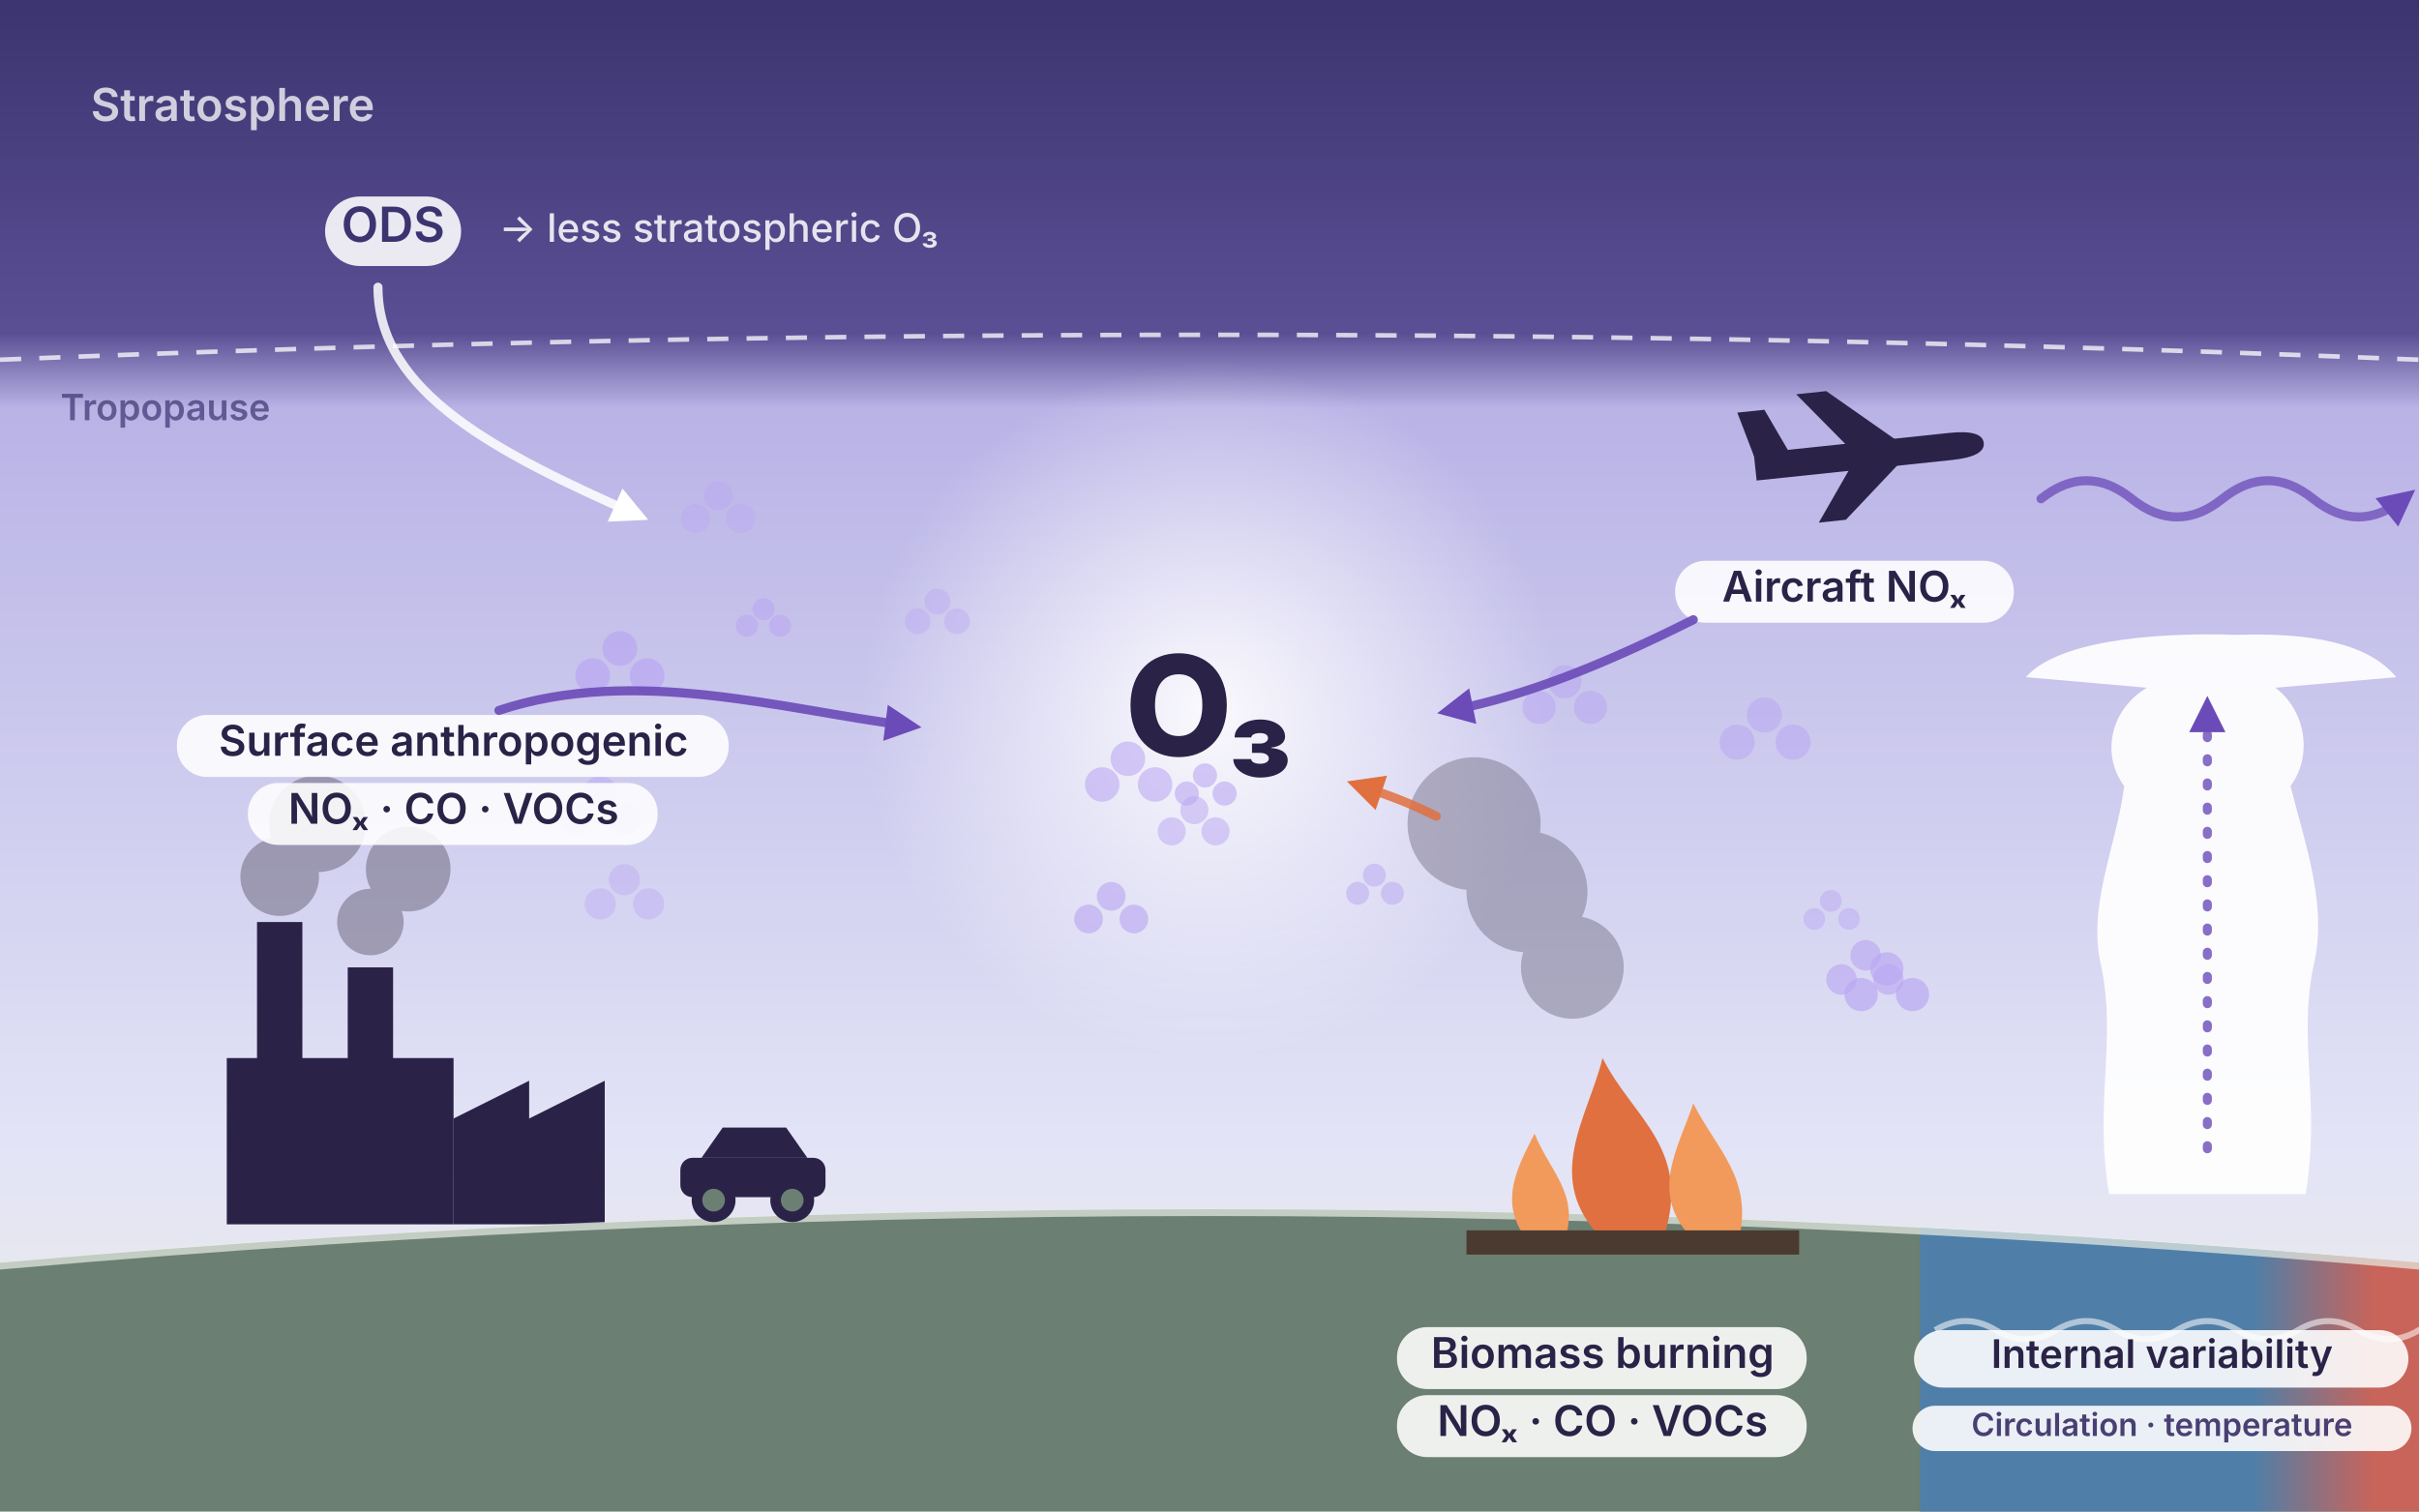
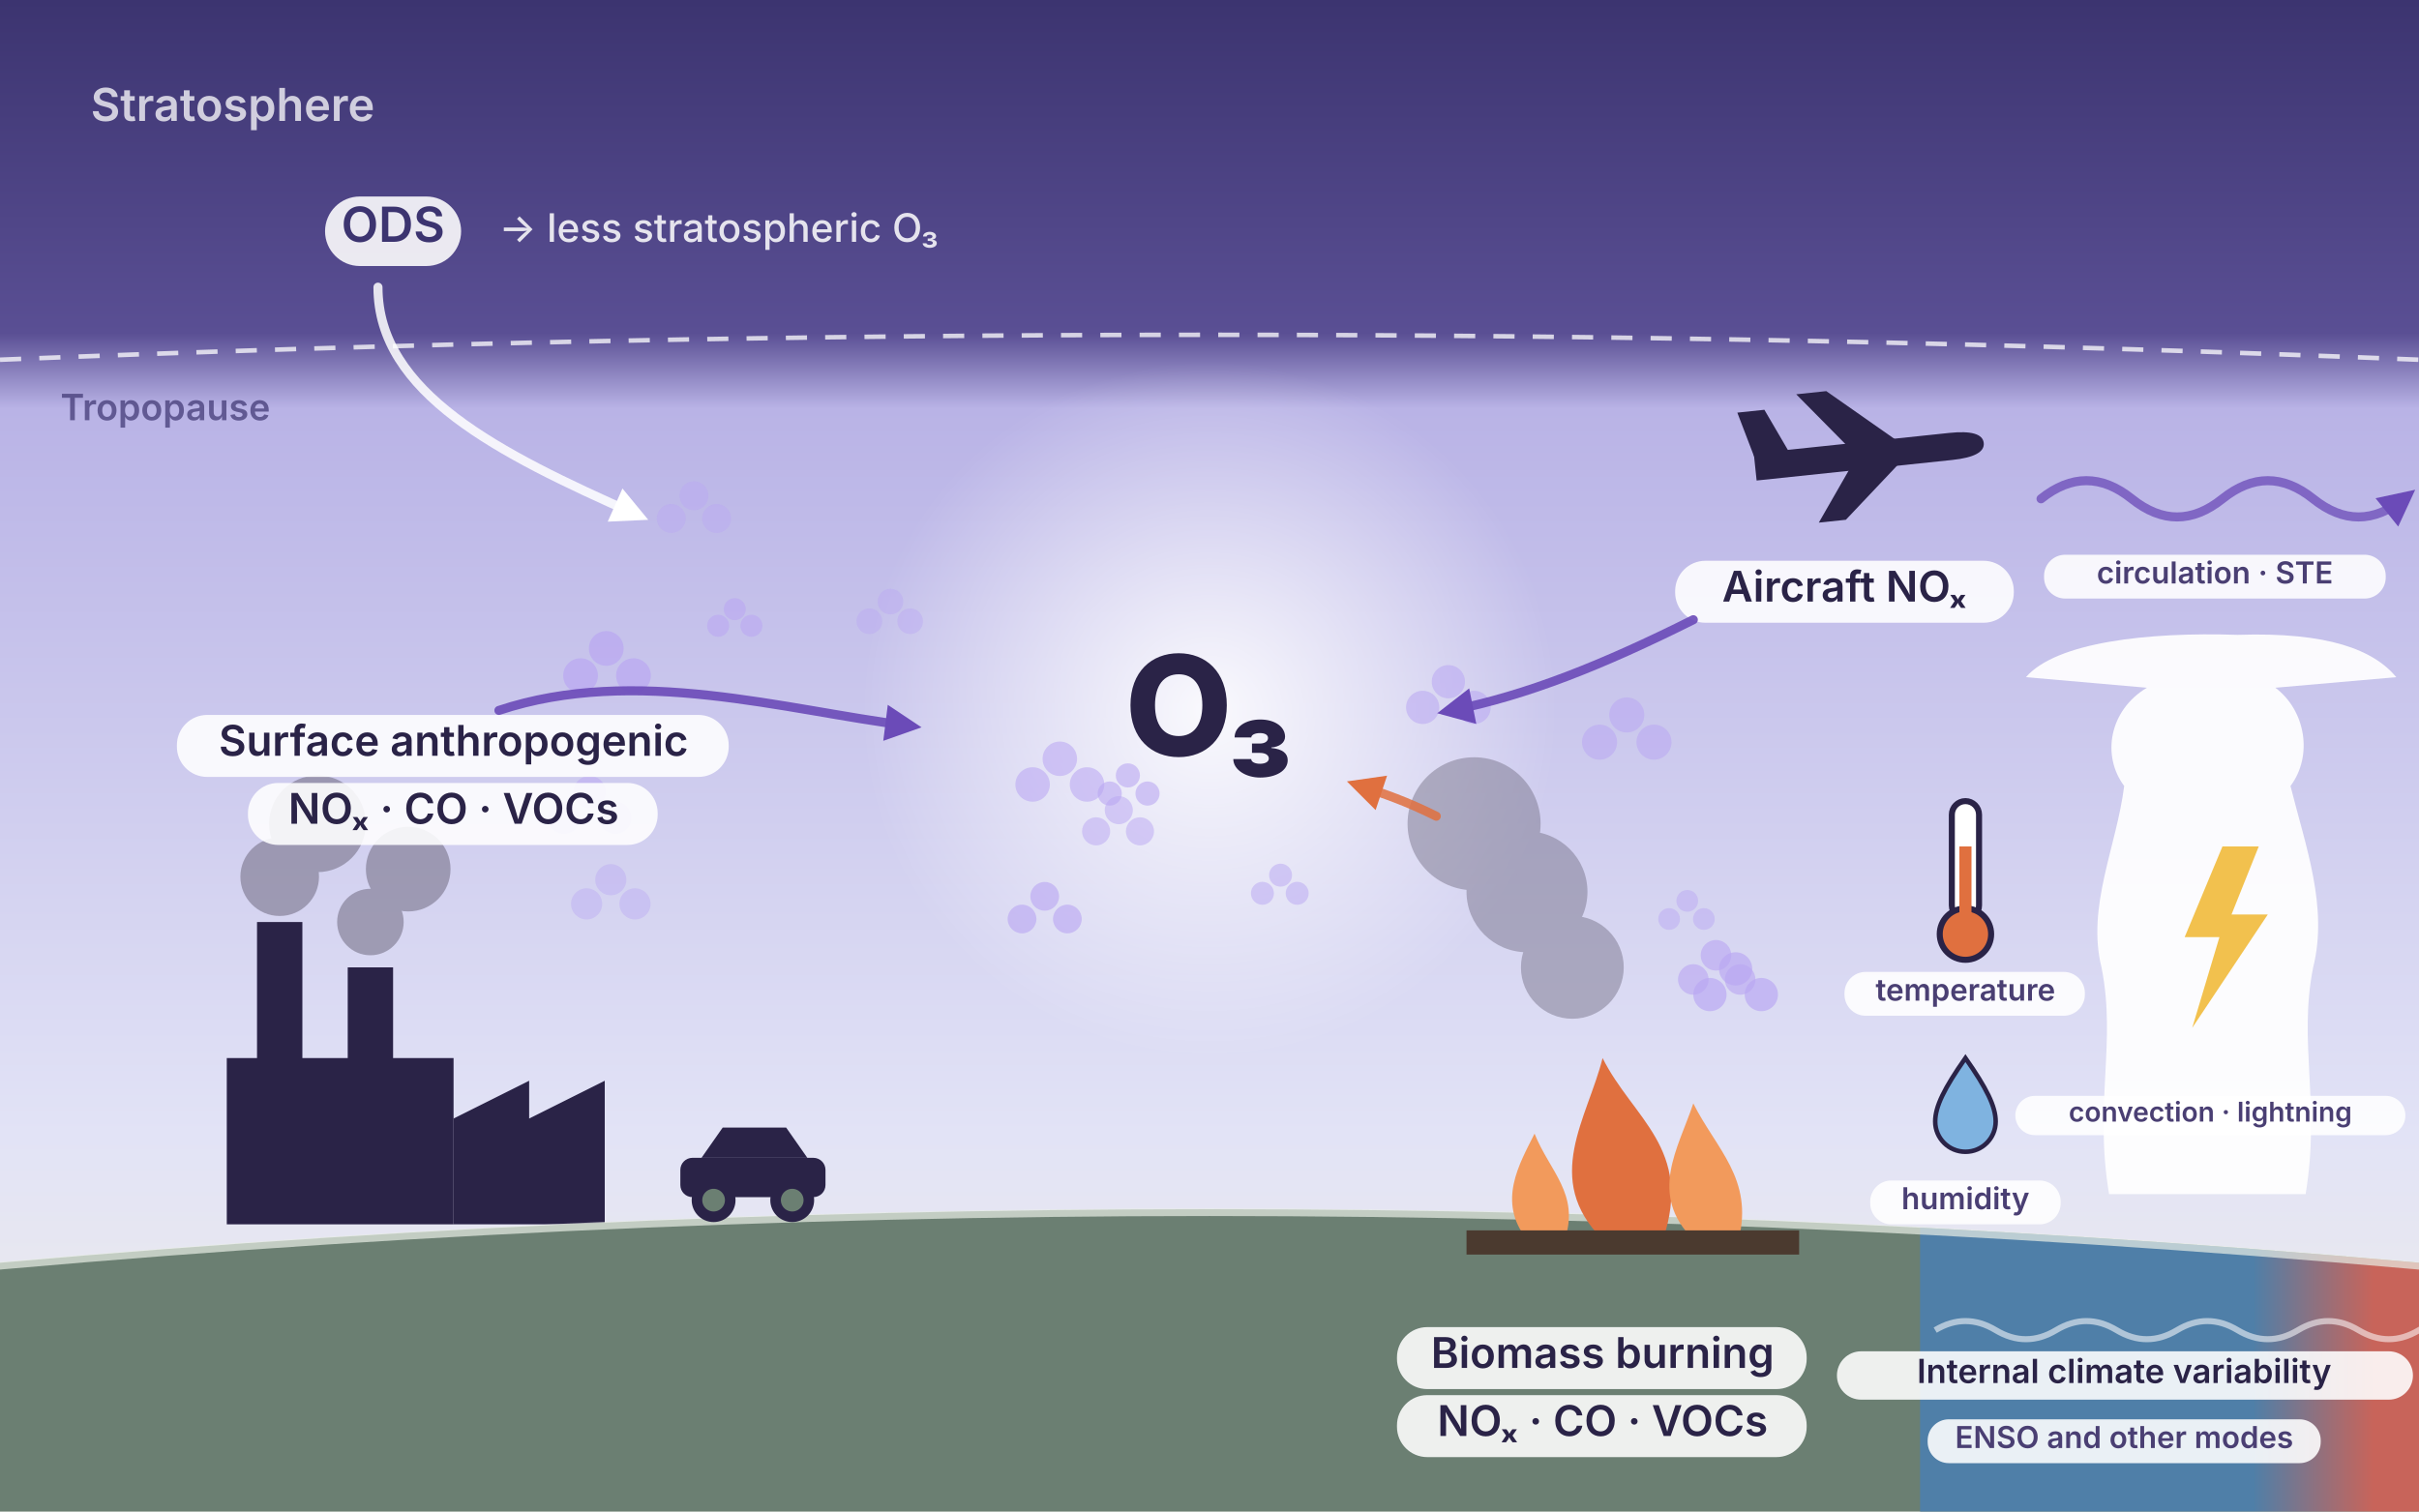
<svg xmlns="http://www.w3.org/2000/svg" viewBox="0 0 1600 1000">
  <defs>
    <linearGradient id="sky" x1="0" y1="0" x2="0" y2="1">
      <stop offset="0" stop-color="#3c3470" />
      <stop offset=".22" stop-color="#5a4f94" />
      <stop offset=".27" stop-color="#b9b3e6" />
      <stop offset=".75" stop-color="#e2e3f6" />
      <stop offset="1" stop-color="#f1efe6" />
    </linearGradient>
    <radialGradient id="glow" cx=".5" cy=".5" r=".5">
      <stop offset="0" stop-color="#ffffff" stop-opacity=".9" />
      <stop offset="1" stop-color="#ffffff" stop-opacity="0" />
    </radialGradient>
    <linearGradient id="enso" x1="0" y1="0" x2="1" y2="0">
      <stop offset="0" stop-color="#4f7fa8" />
      <stop offset=".55" stop-color="#4f7fa8" />
      <stop offset=".75" stop-color="#c8645a" />
      <stop offset="1" stop-color="#c8645a" />
    </linearGradient>
    <clipPath id="ground">
      <path d="M-50 1000 L-50 840 Q800 760 1650 840 L1650 1000 Z" />
    </clipPath>
    <marker id="ah-6b4bb8" viewBox="0 0 10 10" refX="6" refY="5" markerWidth="4" markerHeight="4" orient="auto">
      <path d="M0 0 L10 5 L0 10 z" fill="#6b4bb8" />
    </marker>
    <marker id="ah-e0703f" viewBox="0 0 10 10" refX="6" refY="5" markerWidth="4" markerHeight="4" orient="auto">
      <path d="M0 0 L10 5 L0 10 z" fill="#e0703f" />
    </marker>
    <marker id="ah-ffffff" viewBox="0 0 10 10" refX="6" refY="5" markerWidth="4" markerHeight="4" orient="auto">
      <path d="M0 0 L10 5 L0 10 z" fill="#ffffff" />
    </marker>
  </defs>
  <rect width="1600" height="1000" fill="url(#sky)" />
  <path d="M0 238 Q800 205 1600 238" fill="none" stroke="#ffffff" stroke-opacity=".75" stroke-width="3" stroke-dasharray="14 12" />
  <text x="60" y="80" font-family="Inter, Helvetica, Arial, sans-serif" font-size="30" font-weight="600" fill="#ffffff" fill-opacity="0.75" text-anchor="start">Stratosphere</text>
  <text x="40" y="278" font-family="Inter, Helvetica, Arial, sans-serif" font-size="24" font-weight="600" fill="#3c3470" fill-opacity="0.7" text-anchor="start">Tropopause</text>
  <rect x="215" y="130" width="90" height="46" rx="23" fill="#ffffff" fill-opacity="0.88" />
  <text x="260" y="160" font-family="Inter, Helvetica, Arial, sans-serif" font-size="32" font-weight="600" fill="#3c3470" fill-opacity="1" text-anchor="middle">ODS</text>
  <text x="330" y="160" font-family="Inter, Helvetica, Arial, sans-serif" font-size="26" font-weight="500" fill="#ffffff" fill-opacity="0.85" text-anchor="start">→ less stratospheric O₃</text>
  <path d="M250 190 C 250 260, 330 300, 420 340" fill="none" stroke="#ffffff" stroke-width="6" stroke-opacity="0.85" stroke-linecap="round" marker-end="url(#ah-ffffff)" />
  <circle cx="800" cy="470" r="230" fill="url(#glow)" />
  <g opacity="0.56">
-     <circle cx="729" cy="519" r="11.4" fill="#b9a6f2" />
-     <circle cx="746" cy="502" r="11.4" fill="#b9a6f2" />
-     <circle cx="764" cy="519" r="11.4" fill="#b9a6f2" />
+     <circle cx="683" cy="519" r="11.4" fill="#b9a6f2" />
+     <circle cx="701" cy="502" r="11.4" fill="#b9a6f2" />
+     <circle cx="719" cy="519" r="11.4" fill="#b9a6f2" />
  </g>
  <g opacity="0.58">
-     <circle cx="785" cy="525" r="8.0" fill="#b9a6f2" />
-     <circle cx="797" cy="513" r="8.0" fill="#b9a6f2" />
-     <circle cx="810" cy="525" r="8.0" fill="#b9a6f2" />
+     <circle cx="734" cy="525" r="8.0" fill="#b9a6f2" />
+     <circle cx="746" cy="513" r="8.0" fill="#b9a6f2" />
+     <circle cx="759" cy="525" r="8.0" fill="#b9a6f2" />
  </g>
  <g opacity="0.51">
-     <circle cx="898" cy="591" r="7.6" fill="#b9a6f2" />
-     <circle cx="909" cy="579" r="7.6" fill="#b9a6f2" />
-     <circle cx="921" cy="591" r="7.6" fill="#b9a6f2" />
+     <circle cx="835" cy="591" r="7.6" fill="#b9a6f2" />
+     <circle cx="847" cy="579" r="7.6" fill="#b9a6f2" />
+     <circle cx="858" cy="591" r="7.6" fill="#b9a6f2" />
  </g>
  <g opacity="0.41">
-     <circle cx="397" cy="598" r="10.3" fill="#b9a6f2" />
-     <circle cx="413" cy="582" r="10.3" fill="#b9a6f2" />
-     <circle cx="429" cy="598" r="10.3" fill="#b9a6f2" />
+     <circle cx="388" cy="598" r="10.3" fill="#b9a6f2" />
+     <circle cx="404" cy="582" r="10.3" fill="#b9a6f2" />
+     <circle cx="420" cy="598" r="10.3" fill="#b9a6f2" />
  </g>
  <g opacity="0.62">
-     <circle cx="1218" cy="648" r="10.1" fill="#b9a6f2" />
-     <circle cx="1234" cy="632" r="10.1" fill="#b9a6f2" />
-     <circle cx="1249" cy="648" r="10.1" fill="#b9a6f2" />
+     <circle cx="1120" cy="648" r="10.1" fill="#b9a6f2" />
+     <circle cx="1135" cy="632" r="10.1" fill="#b9a6f2" />
+     <circle cx="1151" cy="648" r="10.1" fill="#b9a6f2" />
  </g>
  <g opacity="0.42">
-     <circle cx="460" cy="343" r="9.6" fill="#b9a6f2" />
-     <circle cx="475" cy="328" r="9.6" fill="#b9a6f2" />
-     <circle cx="490" cy="343" r="9.6" fill="#b9a6f2" />
+     <circle cx="444" cy="343" r="9.6" fill="#b9a6f2" />
+     <circle cx="459" cy="328" r="9.6" fill="#b9a6f2" />
+     <circle cx="474" cy="343" r="9.6" fill="#b9a6f2" />
  </g>
  <g opacity="0.56">
-     <circle cx="494" cy="414" r="7.3" fill="#b9a6f2" />
-     <circle cx="505" cy="403" r="7.3" fill="#b9a6f2" />
-     <circle cx="516" cy="414" r="7.3" fill="#b9a6f2" />
+     <circle cx="475" cy="414" r="7.3" fill="#b9a6f2" />
+     <circle cx="486" cy="403" r="7.3" fill="#b9a6f2" />
+     <circle cx="497" cy="414" r="7.3" fill="#b9a6f2" />
  </g>
  <g opacity="0.62">
-     <circle cx="720" cy="608" r="9.5" fill="#b9a6f2" />
-     <circle cx="735" cy="593" r="9.5" fill="#b9a6f2" />
-     <circle cx="750" cy="608" r="9.5" fill="#b9a6f2" />
+     <circle cx="676" cy="608" r="9.5" fill="#b9a6f2" />
+     <circle cx="691" cy="593" r="9.5" fill="#b9a6f2" />
+     <circle cx="706" cy="608" r="9.5" fill="#b9a6f2" />
  </g>
  <g opacity="0.50">
-     <circle cx="775" cy="550" r="9.3" fill="#b9a6f2" />
-     <circle cx="790" cy="536" r="9.3" fill="#b9a6f2" />
-     <circle cx="804" cy="550" r="9.3" fill="#b9a6f2" />
+     <circle cx="725" cy="550" r="9.3" fill="#b9a6f2" />
+     <circle cx="740" cy="536" r="9.3" fill="#b9a6f2" />
+     <circle cx="754" cy="550" r="9.3" fill="#b9a6f2" />
  </g>
  <g opacity="0.65">
-     <circle cx="1231" cy="658" r="11.0" fill="#b9a6f2" />
-     <circle cx="1248" cy="641" r="11.0" fill="#b9a6f2" />
-     <circle cx="1265" cy="658" r="11.0" fill="#b9a6f2" />
+     <circle cx="1131" cy="658" r="11.0" fill="#b9a6f2" />
+     <circle cx="1148" cy="641" r="11.0" fill="#b9a6f2" />
+     <circle cx="1165" cy="658" r="11.0" fill="#b9a6f2" />
  </g>
  <g opacity="0.42">
-     <circle cx="607" cy="411" r="8.5" fill="#b9a6f2" />
-     <circle cx="620" cy="398" r="8.5" fill="#b9a6f2" />
-     <circle cx="633" cy="411" r="8.5" fill="#b9a6f2" />
+     <circle cx="575" cy="411" r="8.5" fill="#b9a6f2" />
+     <circle cx="589" cy="398" r="8.5" fill="#b9a6f2" />
+     <circle cx="602" cy="411" r="8.5" fill="#b9a6f2" />
  </g>
  <g opacity="0.54">
-     <circle cx="1018" cy="468" r="11.0" fill="#b9a6f2" />
-     <circle cx="1035" cy="451" r="11.0" fill="#b9a6f2" />
-     <circle cx="1052" cy="468" r="11.0" fill="#b9a6f2" />
+     <circle cx="941" cy="468" r="11.0" fill="#b9a6f2" />
+     <circle cx="958" cy="451" r="11.0" fill="#b9a6f2" />
+     <circle cx="975" cy="468" r="11.0" fill="#b9a6f2" />
  </g>
  <g opacity="0.47">
-     <circle cx="1200" cy="608" r="7.2" fill="#b9a6f2" />
-     <circle cx="1211" cy="596" r="7.2" fill="#b9a6f2" />
-     <circle cx="1223" cy="608" r="7.2" fill="#b9a6f2" />
+     <circle cx="1104" cy="608" r="7.2" fill="#b9a6f2" />
+     <circle cx="1116" cy="596" r="7.2" fill="#b9a6f2" />
+     <circle cx="1127" cy="608" r="7.2" fill="#b9a6f2" />
  </g>
  <g opacity="0.54">
-     <circle cx="1149" cy="491" r="11.6" fill="#b9a6f2" />
-     <circle cx="1167" cy="473" r="11.6" fill="#b9a6f2" />
-     <circle cx="1186" cy="491" r="11.6" fill="#b9a6f2" />
+     <circle cx="1058" cy="491" r="11.6" fill="#b9a6f2" />
+     <circle cx="1076" cy="473" r="11.6" fill="#b9a6f2" />
+     <circle cx="1094" cy="491" r="11.6" fill="#b9a6f2" />
  </g>
  <g opacity="0.49">
-     <circle cx="381" cy="541" r="10.7" fill="#b9a6f2" />
-     <circle cx="397" cy="524" r="10.7" fill="#b9a6f2" />
-     <circle cx="414" cy="541" r="10.7" fill="#b9a6f2" />
+     <circle cx="373" cy="541" r="10.7" fill="#b9a6f2" />
+     <circle cx="390" cy="524" r="10.7" fill="#b9a6f2" />
+     <circle cx="407" cy="541" r="10.7" fill="#b9a6f2" />
  </g>
  <g opacity="0.67">
-     <circle cx="392" cy="447" r="11.5" fill="#b9a6f2" />
-     <circle cx="410" cy="429" r="11.5" fill="#b9a6f2" />
-     <circle cx="428" cy="447" r="11.5" fill="#b9a6f2" />
+     <circle cx="384" cy="447" r="11.5" fill="#b9a6f2" />
+     <circle cx="401" cy="429" r="11.5" fill="#b9a6f2" />
+     <circle cx="419" cy="447" r="11.5" fill="#b9a6f2" />
  </g>
  <text x="800" y="500" font-family="Inter, Helvetica, Arial, sans-serif" font-size="92" font-weight="800" fill="#2a2347" fill-opacity="1" text-anchor="middle">O₃</text>
  <g transform="translate(1160 300) rotate(-6)">
    <path d="M0 0 L130 0 Q152 0 152 9 Q152 18 130 18 L0 18 Z" fill="#2a2347" />
    <path d="M64 4 L32 -36 L52 -36 L98 4 Z" fill="#2a2347" />
    <path d="M64 14 L38 50 L56 50 L98 14 Z" fill="#2a2347" />
    <path d="M0 2 L-8 -28 L10 -28 L24 3 Z" fill="#2a2347" />
  </g>
  <rect x="1108" y="371" width="224" height="41" rx="20" fill="#ffffff" fill-opacity="0.88" />
  <text x="1220" y="398" font-family="Inter, Helvetica, Arial, sans-serif" font-size="28" font-weight="600" fill="#2a2347" fill-opacity="1" text-anchor="middle">Aircraft NOₓ</text>
  <path d="M1120 410 C 1060 440, 1010 460, 960 470" fill="none" stroke="#6b4bb8" stroke-width="6" stroke-opacity="0.9" stroke-linecap="round" marker-end="url(#ah-6b4bb8)" />
  <g fill="#2a2347">
    <rect x="150" y="700" width="150" height="110" />
    <rect x="170" y="610" width="30" height="100" />
    <rect x="230" y="640" width="30" height="70" />
    <path d="M300 810 L300 740 L350 715 L350 740 L400 715 L400 810 Z" />
  </g>
  <g fill="#6f6a80" opacity=".55">
    <circle cx="185" cy="580" r="26" />
    <circle cx="210" cy="545" r="32" />
    <circle cx="245" cy="610" r="22" />
    <circle cx="270" cy="575" r="28" />
  </g>
  <rect x="117" y="473" width="365" height="41" rx="20" fill="#ffffff" fill-opacity="0.88" />
  <text x="300" y="500" font-family="Inter, Helvetica, Arial, sans-serif" font-size="28" font-weight="600" fill="#2a2347" fill-opacity="1" text-anchor="middle">Surface anthropogenic</text>
  <rect x="164" y="518" width="271" height="41" rx="20" fill="#ffffff" fill-opacity="0.88" />
  <text x="300" y="545" font-family="Inter, Helvetica, Arial, sans-serif" font-size="28" font-weight="600" fill="#2a2347" fill-opacity="1" text-anchor="middle">NOₓ · CO · VOCs</text>
  <path d="M330 470 C 420 440, 520 470, 600 480" fill="none" stroke="#6b4bb8" stroke-width="6" stroke-opacity="0.9" stroke-linecap="round" marker-end="url(#ah-6b4bb8)" />
  <path d="M-50 1000 L-50 840 Q800 760 1650 840 L1650 1000 Z" fill="#6b7f72" />
  <g clip-path="url(#ground)">
    <rect x="1270" y="700" width="400" height="320" fill="url(#enso)" />
    <path d="M1280 880 q20 -12 40 0 t40 0 t40 0 t40 0 t40 0 t40 0 t40 0 t40 0 t40 0" fill="none" stroke="#ffffff" stroke-opacity=".55" stroke-width="4" />
  </g>
  <path d="M-50 842 Q800 762 1650 842" fill="none" stroke="#e9efe6" stroke-opacity=".7" stroke-width="5" />
  <g transform="translate(450 792)" fill="#2a2347">
    <rect x="0" y="-26" width="96" height="26" rx="8" />
    <path d="M14 -26 L28 -46 L70 -46 L84 -26 Z" />
    <circle cx="22" cy="2" r="11" fill="#6b7f72" stroke="#2a2347" stroke-width="7" />
    <circle cx="74" cy="2" r="11" fill="#6b7f72" stroke="#2a2347" stroke-width="7" />
  </g>
  <g transform="translate(1060 820)">
    <path d="M0 0 C -40 -40, -10 -80, 0 -120 C 20 -80, 60 -60, 40 0 Z" fill="#e0703f" />
    <path d="M60 0 C 30 -30, 50 -60, 60 -90 C 75 -60, 100 -40, 90 0 Z" fill="#f29a5c" />
    <path d="M-50 0 C -70 -25, -55 -50, -45 -70 C -35 -45, -15 -30, -25 0 Z" fill="#f29a5c" />
    <path d="M-90 10 L130 10 L130 -6 L-90 -6 Z" fill="#4b3a2f" />
  </g>
  <g fill="#6f6a80" opacity=".45">
    <circle cx="1040" cy="640" r="34" />
    <circle cx="1010" cy="590" r="40" />
    <circle cx="975" cy="545" r="44" />
  </g>
  <rect x="924" y="878" width="271" height="41" rx="20" fill="#ffffff" fill-opacity="0.88" />
  <text x="1060" y="905" font-family="Inter, Helvetica, Arial, sans-serif" font-size="28" font-weight="600" fill="#2a2347" fill-opacity="1" text-anchor="middle">Biomass burning</text>
  <rect x="924" y="923" width="271" height="41" rx="20" fill="#ffffff" fill-opacity="0.88" />
  <text x="1060" y="950" font-family="Inter, Helvetica, Arial, sans-serif" font-size="28" font-weight="600" fill="#2a2347" fill-opacity="1" text-anchor="middle">NOₓ · CO · VOCs</text>
  <path d="M950 540 C 930 530, 915 525, 900 520" fill="none" stroke="#e0703f" stroke-width="6" stroke-opacity="0.85" stroke-linecap="round" marker-end="url(#ah-e0703f)" />
  <path d="M1395 790 C 1385 730, 1400 690, 1390 640 C 1380 600, 1400 560, 1405 520 C 1390 500, 1395 470, 1420 455          L1340 448 C 1360 425, 1420 418, 1480 420 C 1540 418, 1570 430, 1585 448 L1505 455          C 1525 470, 1530 500, 1515 520 C 1525 560, 1540 600, 1530 640 C 1520 690, 1535 730, 1525 790 Z" fill="#ffffff" fill-opacity=".92" />
-   <path d="M1460 760 L1460 470" fill="none" stroke="#6b4bb8" stroke-width="6" stroke-opacity="0.8" stroke-linecap="round" marker-end="url(#ah-6b4bb8)" stroke-dasharray="2 14" />
+   <path d="M1470 560 L1445 620 L1468 620 L1450 680 L1500 605 L1476 605 L1494 560 Z" fill="#f2c14e" />
  <path d="M1350 330 q30 -24 60 0 t60 0 t60 0 t60 0" fill="none" stroke="#6b4bb8" stroke-width="6" stroke-opacity="0.75" stroke-linecap="round" marker-end="url(#ah-6b4bb8)" />
-   <rect x="1266" y="880" width="327" height="38" rx="19" fill="#ffffff" fill-opacity="0.88" />
-   <text x="1430" y="905" font-family="Inter, Helvetica, Arial, sans-serif" font-size="26" font-weight="600" fill="#2a2347" fill-opacity="1" text-anchor="middle">Internal variability</text>
-   <rect x="1265" y="930" width="330" height="30" rx="15" fill="#ffffff" fill-opacity="0.88" />
-   <text x="1430" y="950" font-family="Inter, Helvetica, Arial, sans-serif" font-size="21" font-weight="600" fill="#4a3f73" fill-opacity="1" text-anchor="middle">Circulation · temperature</text>
+   <rect x="1352" y="367" width="226" height="29" rx="14" fill="#ffffff" fill-opacity="0.88" />
+   <text x="1465" y="386" font-family="Inter, Helvetica, Arial, sans-serif" font-size="20" font-weight="600" fill="#4a3f73" fill-opacity="1" text-anchor="middle">circulation · STE</text>
+   <g transform="translate(1300 600)">
+     <rect x="-9" y="-70" width="18" height="78" rx="9" fill="#ffffff" stroke="#2a2347" stroke-width="4" />
+     <circle cx="0" cy="18" r="17" fill="#e0703f" stroke="#2a2347" stroke-width="4" />
+     <rect x="-4" y="-40" width="8" height="52" fill="#e0703f" />
+   </g>
+   <rect x="1220" y="643" width="159" height="29" rx="14" fill="#ffffff" fill-opacity="0.88" />
+   <text x="1300" y="662" font-family="Inter, Helvetica, Arial, sans-serif" font-size="20" font-weight="600" fill="#4a3f73" fill-opacity="1" text-anchor="middle">temperature</text>
+   <path d="M1300 700 C 1286 720, 1280 732, 1280 742 a20 20 0 0 0 40 0 C 1320 732, 1314 720, 1300 700 Z" fill="#7fb3e0" stroke="#2a2347" stroke-width="3" />
+   <rect x="1237" y="781" width="126" height="29" rx="14" fill="#ffffff" fill-opacity="0.88" />
+   <text x="1300" y="800" font-family="Inter, Helvetica, Arial, sans-serif" font-size="20" font-weight="600" fill="#4a3f73" fill-opacity="1" text-anchor="middle">humidity</text>
+   <rect x="1333" y="725" width="258" height="26" rx="13" fill="#ffffff" fill-opacity="0.88" />
+   <text x="1462" y="742" font-family="Inter, Helvetica, Arial, sans-serif" font-size="18" font-weight="600" fill="#4a3f73" fill-opacity="1" text-anchor="middle">convection · lightning</text>
+   <rect x="1215" y="894" width="381" height="32" rx="16" fill="#ffffff" fill-opacity="0.88" />
+   <text x="1405" y="915" font-family="Inter, Helvetica, Arial, sans-serif" font-size="22" font-weight="600" fill="#2a2347" fill-opacity="1" text-anchor="middle">Internal climate variability</text>
+   <rect x="1275" y="939" width="260" height="29" rx="14" fill="#ffffff" fill-opacity="0.88" />
+   <text x="1405" y="958" font-family="Inter, Helvetica, Arial, sans-serif" font-size="20" font-weight="600" fill="#4a3f73" fill-opacity="1" text-anchor="middle">ENSO and other modes</text>
</svg>
